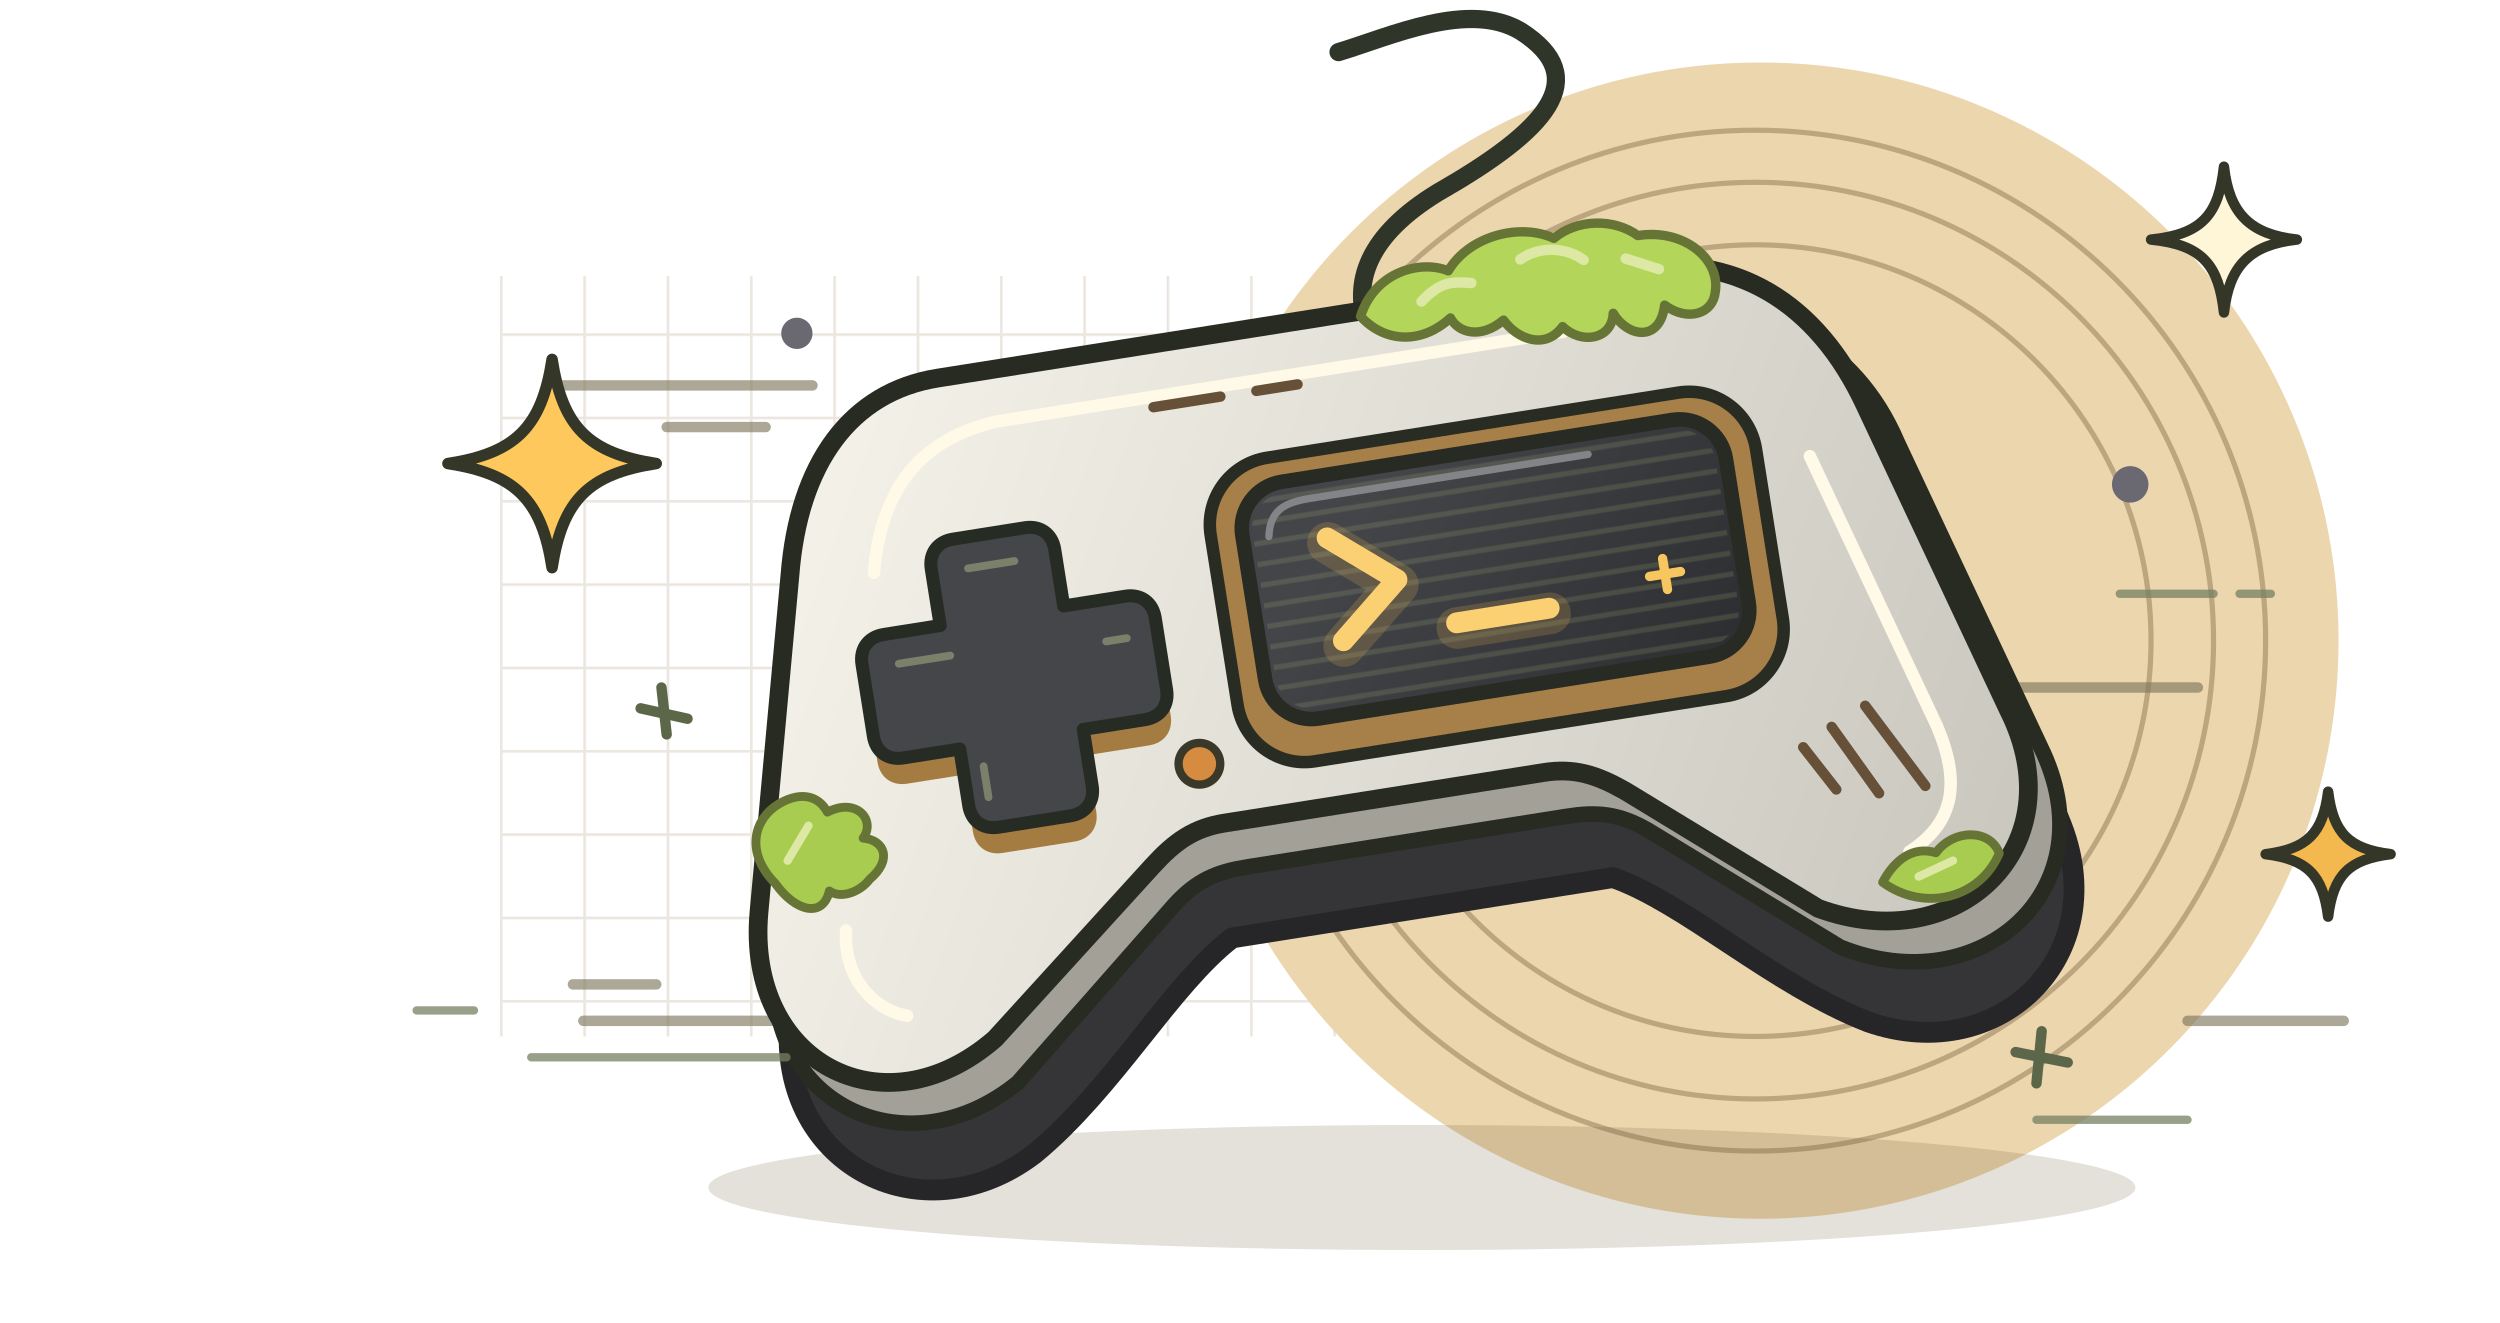
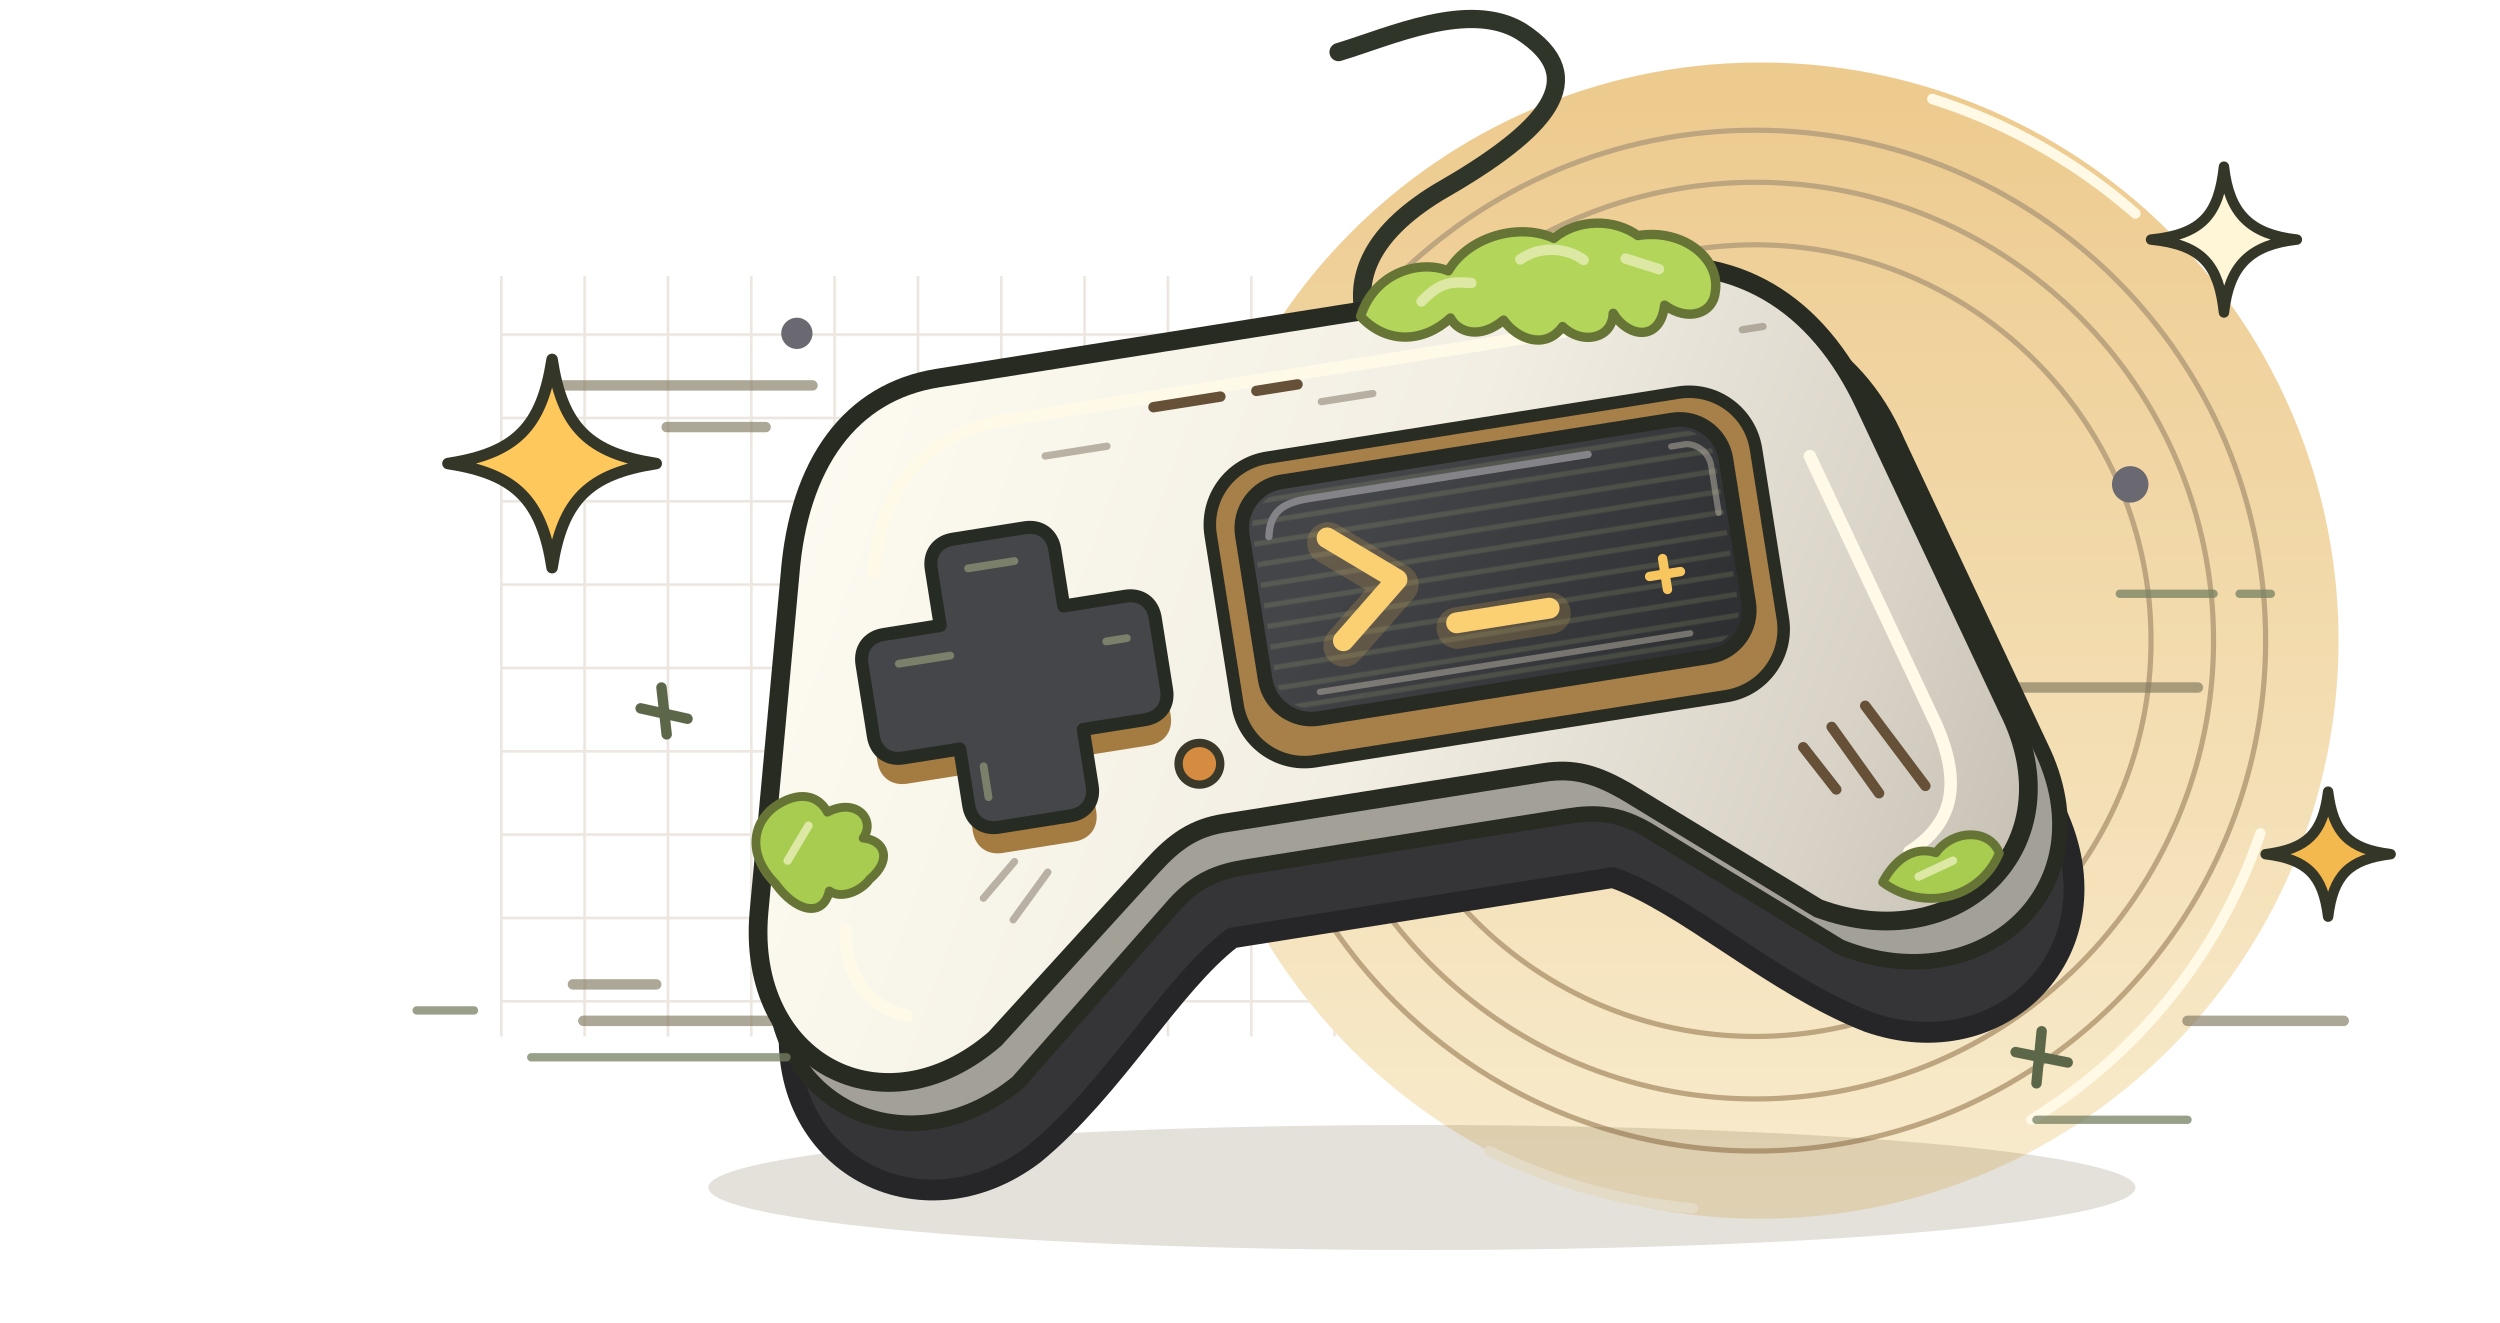
<svg xmlns="http://www.w3.org/2000/svg" viewBox="0 0 480 254" fill="none">
  <defs>
    <linearGradient id="shell" x1="143" y1="66" x2="397" y2="206" gradientUnits="userSpaceOnUse">
-       <stop stop-color="#f8f5ec" />
-       <stop offset="1" stop-color="#c6c3ba" />
+       <stop stop-color="#fffdf3" />
+       <stop offset=".48" stop-color="#f2eee3" />
+       <stop offset=".78" stop-color="#d8d2c7" />
+       <stop offset="1" stop-color="#bfb7ac" />
    </linearGradient>
    <linearGradient id="screen" x1="275" y1="91" x2="342" y2="157" gradientUnits="userSpaceOnUse">
      <stop stop-color="#444549" />
      <stop offset="1" stop-color="#27282a" />
+     </linearGradient>
+     <linearGradient id="orbit" x1="337" y1="12" x2="337" y2="234" gradientUnits="userSpaceOnUse">
+       <stop stop-color="#edca8d" />
+       <stop offset="1" stop-color="#f8ecce" />
    </linearGradient>
    <pattern id="grid" width="16" height="16" patternUnits="userSpaceOnUse">
      <path d="M16 0H0V16" stroke="#947655" stroke-opacity=".23" />
    </pattern>
    <pattern id="scan" width="4" height="4" patternUnits="userSpaceOnUse">
      <path d="M0 1h4" stroke="#d7ec99" stroke-opacity=".13" />
    </pattern>
  </defs>
  <path d="M96 53h315v146H96z" fill="url(#grid)" opacity=".8" />
-   <path d="M337 12a111 111 0 1 1-110 111A111 111 0 0 1 337 12Z" fill="#ecd6ae" />
+   <path d="M337 12a111 111 0 1 1-110 111A111 111 0 0 1 337 12Z" fill="url(#orbit)" />
  <path d="M337 25a98 98 0 1 1-98 98 98 98 0 0 1 98-98Zm0 10a88 88 0 1 1-88 88 88 88 0 0 1 88-88Zm0 12a76 76 0 1 1-76 76 76 76 0 0 1 76-76Z" stroke="#bda580" stroke-width="1" />
+   <path d="M371 19a110 110 0 0 1 39 22m24 119a104 104 0 0 1-44 55m-65 17a111 111 0 0 1-39-11" stroke="#fff9e6" stroke-width="2" stroke-linecap="round" />
  <path d="M327 132h95m-249 64H112m14-7h-16m310 7h30M107 74h49m-28 8h19" stroke="#7f785d" stroke-width="2" stroke-linecap="round" opacity=".65" />
  <path d="M263 64c-4-10 0-19 13-27 21-12 30-22 16-31-10-6-25 1-35 4" stroke="#30352a" stroke-width="3.5" stroke-linecap="round" />
  <path d="M86 89c13-2 18-7 20-20 2 13 7 18 20 20-13 2-18 7-20 20-2-13-7-18-20-20Z" fill="#ffc85c" stroke="#343628" stroke-width="2.2" stroke-linejoin="round" />
  <path d="M413 46c10-1 13-5 14-14 1 9 5 13 14 14-9 1-13 5-14 14-1-9-4-13-14-14Z" fill="#fff6d8" stroke="#343628" stroke-width="2" stroke-linejoin="round" />
  <path d="M435 164c8-1 11-4 12-12 1 8 4 11 12 12-8 1-11 4-12 12-1-8-4-11-12-12Z" fill="#f3b84e" stroke="#343628" stroke-width="2" stroke-linejoin="round" />
  <circle cx="153" cy="64" r="3" fill="#6a6870" />
  <circle cx="409" cy="93" r="3.5" fill="#6a6870" />
  <path d="m123 136 9 2m-5-6 1 9m259 61 10 2m-5-6-1 10" stroke="#5c6649" stroke-width="2" stroke-linecap="round" />
  <ellipse cx="273" cy="228" rx="137" ry="12" fill="#6d5537" fill-opacity=".18" />
  <g transform="rotate(-9 266 142)" stroke-linejoin="round">
    <path d="M203 73h123c24 0 41 13 47 35l18 68c8 28-18 47-42 34-17-10-31-28-44-35h-74c-13 7-27 25-44 35-24 13-50-6-42-34l17-68c6-22 17-35 41-35Z" fill="#353538" stroke="#262628" stroke-width="4" />
    <path d="M196 69h134c21 0 37 12 42 32l18 62c9 29-19 47-44 32l-33-28c-5-4-9-5-15-5h-62c-6 0-10 1-15 5l-35 29c-24 14-50-4-42-32l16-62c5-20 17-33 36-33Z" fill="#a3a098" stroke="#282b22" stroke-width="3" />
    <path d="M192 60h134c21 0 35 12 41 33l18 62c9 28-17 46-42 32l-33-28c-5-4-9-6-15-6h-62c-6 0-10 2-15 6l-35 28c-24 15-48-3-41-31l16-63c5-21 17-33 34-33Z" fill="url(#shell)" stroke="#282b22" stroke-width="3.6" />
    <path d="M174 95c4-16 13-24 28-25h110m43 31 16 55c3 12 0 19-9 23m-204-17c-2 9 3 16 9 18" stroke="#fff9e8" stroke-width="2.4" stroke-linecap="round" />
    <path d="M190 96h14c3 0 5 2 5 5v11h12c3 0 5 2 5 5v14c0 3-2 5-5 5h-12v11c0 3-2 5-5 5h-14c-3 0-5-2-5-5v-11h-11c-3 0-5-2-5-5v-14c0-3 2-5 5-5h11v-11c0-3 2-5 5-5Z" fill="#a47c42" />
    <path d="M190 91h14c3 0 5 2 5 5v11h12c3 0 5 2 5 5v14c0 3-2 5-5 5h-12v11c0 3-2 5-5 5h-14c-3 0-5-2-5-5v-11h-11c-3 0-5-2-5-5v-14c0-3 2-5 5-5h11V96c0-3 2-5 5-5Z" fill="#45464a" stroke="#262b23" stroke-width="2.5" />
    <path d="M192 97h9m-25 16h10m3 22v6m27-26h4" stroke="#7b806b" stroke-width="1.5" stroke-linecap="round" />
    <rect x="239" y="85" width="106" height="59" rx="13" fill="#a77f48" stroke="#292c22" stroke-width="2.4" />
    <rect x="245" y="90" width="94" height="46" rx="9" fill="url(#screen)" stroke="#272b23" stroke-width="2.8" />
    <rect x="247" y="92" width="90" height="42" rx="7" fill="url(#scan)" />
    <path d="m261 103 12 10-12 10m22 0h18" stroke="#efbc56" stroke-width="8" opacity=".19" stroke-linecap="round" />
    <path d="m261 102 12 10-12 10m22 0h18" stroke="#fbd073" stroke-width="4" stroke-linecap="round" />
    <path d="M321 119h6m-3-3v6" stroke="#f8c65f" stroke-width="1.8" stroke-linecap="round" />
    <path d="M250 100c1-5 4-6 9-6h54" stroke="#838388" stroke-width="1.4" stroke-linecap="round" />
+     <path d="M329 95h3a5 5 0 0 1 4 5v9M255 131h72" stroke="#c0b9ab" stroke-opacity=".48" stroke-width="1.2" stroke-linecap="round" />
+     <path d="M210 78h12m42-2h10m-89 84 7-6m-2 11 8-8m148-82h4" stroke="#928879" stroke-opacity=".62" stroke-width="1.4" stroke-linecap="round" />
    <circle cx="230" cy="141" r="4" fill="#d68c40" stroke="#3a3929" stroke-width="1.6" />
    <path d="M232 72h13m7 0h8M358 150l9 17m-16-14 7 14m-13-11 5 9" stroke="#665138" stroke-width="2" stroke-linecap="round" />
    <path d="M274 61c4-8 13-9 18-6 5-6 15-7 21-3 5-3 12-2 16 2 9 0 15 7 13 13-1 4-6 5-10 1-2 7-8 5-10 0-1 5-7 5-10 1-4 4-9 1-11-3-5 3-9 1-10-2-6 4-13 3-17-3Z" fill="#b3d65a" stroke="#667535" stroke-width="1.8" />
    <path d="M286 60c4-3 6-3 10-2m10-3c4-2 9-1 12 2m8 1 6 3" stroke="#dce8a4" stroke-width="2" stroke-linecap="round" />
    <path d="M146 151c-5-7-2-13 3-15 5-2 8 0 9 3 6-2 9 3 6 6 4 1 5 5 0 8-2 2-6 3-8 1-2 5-7 3-10-3Zm210 33c3-4 7-6 11-4 4-4 11-3 12 2-5 8-16 9-23 2Z" fill="#a7cc50" stroke="#667535" stroke-width="1.7" />
    <path d="m149 147 5-6m209 43 7-2" stroke="#dce8a4" stroke-width="1.6" stroke-linecap="round" />
  </g>
  <path d="M102 203h49m256-89h18m5 0h6M80 194h11m300 21h29" stroke="#758062" stroke-width="1.6" stroke-linecap="round" opacity=".75" />
</svg>
